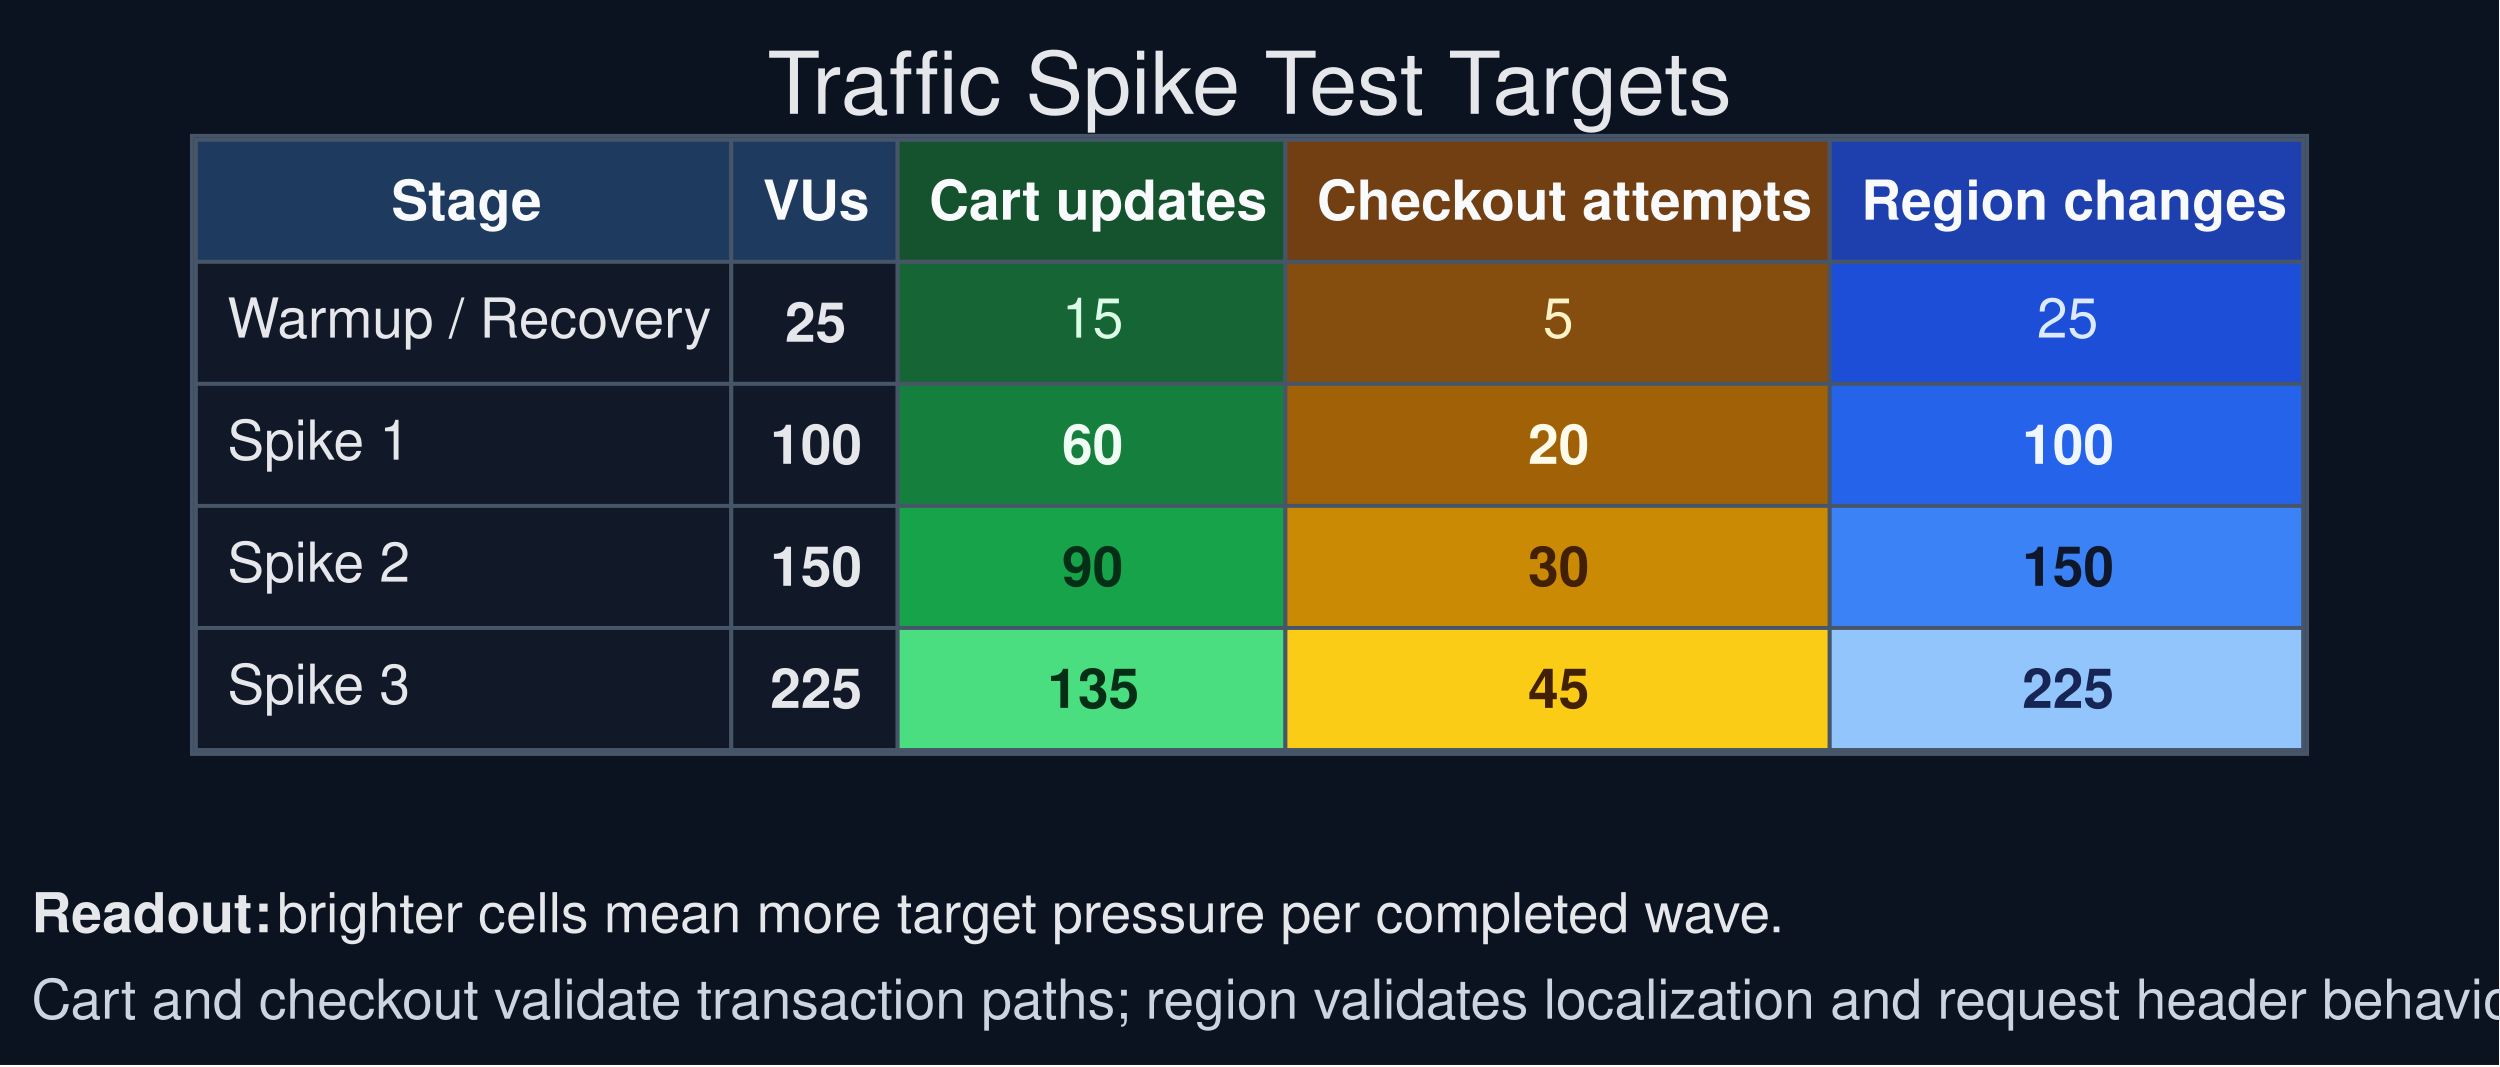
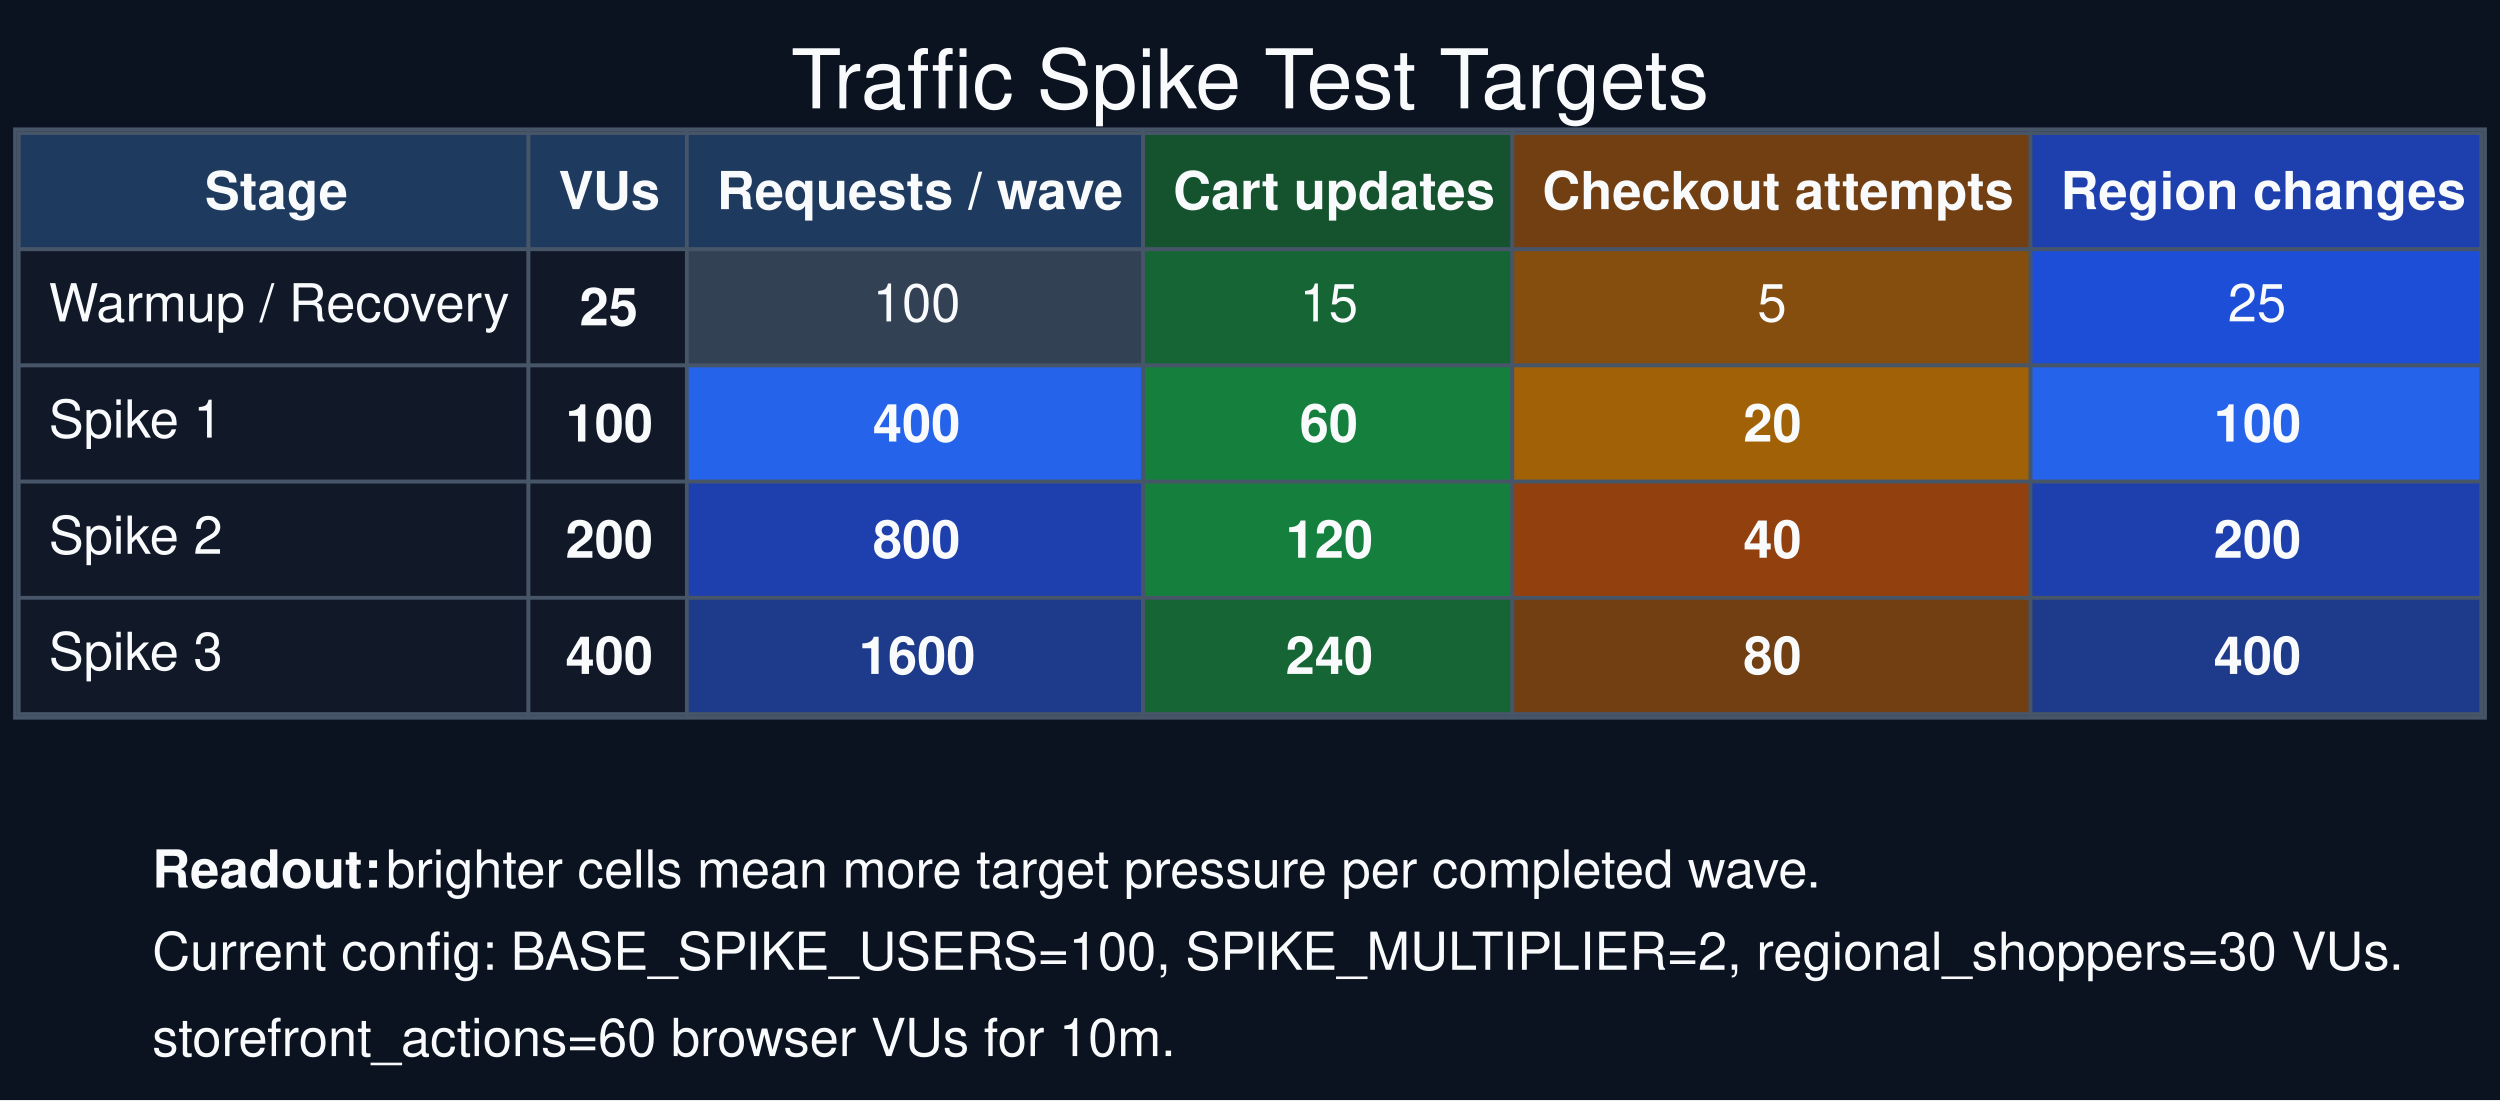
- <svg xmlns="http://www.w3.org/2000/svg" width="635pt" height="271pt" viewBox="0.00 0.00 635.00 271.00">
-   <g id="graph0" class="graph" transform="scale(1 1) rotate(0) translate(4 266.5)">
-     <polygon fill="#0b1220" stroke="none" points="-4,4 -4,-266.5 630.75,-266.5 630.75,4 -4,4" />
-     <text xml:space="preserve" text-anchor="middle" x="313.38" y="-237.6" font-family="Helvetica,sans-Serif" font-size="22.00" fill="#e5e7eb">Traffic Spike Test Targets</text>
+ <svg xmlns="http://www.w3.org/2000/svg" width="667pt" height="294pt" viewBox="0.00 0.00 667.00 294.00">
+   <g id="graph0" class="graph" transform="scale(1 1) rotate(0) translate(4 289.5)">
+     <polygon fill="#0b1220" stroke="none" points="-4,4 -4,-289.5 663,-289.5 663,4 -4,4" />
+     <text xml:space="preserve" text-anchor="middle" x="329.5" y="-260.6" font-family="Helvetica,sans-Serif" font-size="22.00" fill="#f8fafc">Traffic Spike Test Targets</text>
    <g id="node1" class="node">
-       <polygon fill="#1e3a5f" stroke="none" points="45.75,-200 45.75,-231 181.75,-231 181.75,-200 45.75,-200" />
-       <polygon fill="none" stroke="#475569" points="45.75,-200 45.75,-231 181.75,-231 181.75,-200 45.75,-200" />
-       <text xml:space="preserve" text-anchor="start" x="95.38" y="-210.7" font-family="Helvetica,sans-Serif" font-weight="bold" font-size="14.00" fill="#f8fafc">Stage</text>
-       <polygon fill="#1e3a5f" stroke="none" points="181.75,-200 181.75,-231 224,-231 224,-200 181.75,-200" />
-       <polygon fill="none" stroke="#475569" points="181.75,-200 181.75,-231 224,-231 224,-200 181.75,-200" />
-       <text xml:space="preserve" text-anchor="start" x="189.75" y="-210.7" font-family="Helvetica,sans-Serif" font-weight="bold" font-size="14.00" fill="#f8fafc">VUs</text>
-       <polygon fill="#14532d" stroke="none" points="224,-200 224,-231 322.5,-231 322.5,-200 224,-200" />
-       <polygon fill="none" stroke="#475569" points="224,-200 224,-231 322.5,-231 322.5,-200 224,-200" />
-       <text xml:space="preserve" text-anchor="start" x="232" y="-210.7" font-family="Helvetica,sans-Serif" font-weight="bold" font-size="14.00" fill="#f8fafc">Cart updates</text>
-       <polygon fill="#713f12" stroke="none" points="322.5,-200 322.5,-231 460.75,-231 460.75,-200 322.5,-200" />
-       <polygon fill="none" stroke="#475569" points="322.5,-200 322.5,-231 460.75,-231 460.75,-200 322.5,-200" />
-       <text xml:space="preserve" text-anchor="start" x="330.5" y="-210.7" font-family="Helvetica,sans-Serif" font-weight="bold" font-size="14.00" fill="#f8fafc">Checkout attempts</text>
-       <polygon fill="#1e40af" stroke="none" points="460.75,-200 460.75,-231 581,-231 581,-200 460.75,-200" />
-       <polygon fill="none" stroke="#475569" points="460.75,-200 460.75,-231 581,-231 581,-200 460.75,-200" />
-       <text xml:space="preserve" text-anchor="start" x="468.75" y="-210.7" font-family="Helvetica,sans-Serif" font-weight="bold" font-size="14.00" fill="#f8fafc">Region changes</text>
-       <polygon fill="#111827" stroke="none" points="45.75,-169 45.75,-200 181.75,-200 181.75,-169 45.75,-169" />
-       <polygon fill="none" stroke="#475569" points="45.75,-169 45.75,-200 181.75,-200 181.75,-169 45.75,-169" />
-       <text xml:space="preserve" text-anchor="start" x="53.75" y="-180.75" font-family="Helvetica,sans-Serif" font-size="14.00" fill="#e5e7eb">Warmup / Recovery</text>
-       <polygon fill="#111827" stroke="none" points="181.75,-169 181.75,-200 224,-200 224,-169 181.75,-169" />
-       <polygon fill="none" stroke="#475569" points="181.75,-169 181.75,-200 224,-200 224,-169 181.75,-169" />
-       <text xml:space="preserve" text-anchor="start" x="195.38" y="-179.7" font-family="Helvetica,sans-Serif" font-weight="bold" font-size="14.00" fill="#e5e7eb">25</text>
-       <polygon fill="#166534" stroke="none" points="224,-169 224,-200 322.5,-200 322.5,-169 224,-169" />
-       <polygon fill="none" stroke="#475569" points="224,-169 224,-200 322.5,-200 322.5,-169 224,-169" />
-       <text xml:space="preserve" text-anchor="start" x="265.75" y="-180.75" font-family="Helvetica,sans-Serif" font-size="14.00" fill="#dcfce7">15</text>
-       <polygon fill="#854d0e" stroke="none" points="322.5,-169 322.5,-200 460.75,-200 460.75,-169 322.5,-169" />
-       <polygon fill="none" stroke="#475569" points="322.5,-169 322.5,-200 460.75,-200 460.75,-169 322.5,-169" />
-       <text xml:space="preserve" text-anchor="start" x="387.88" y="-180.75" font-family="Helvetica,sans-Serif" font-size="14.00" fill="#fef3c7">5</text>
-       <polygon fill="#1d4ed8" stroke="none" points="460.75,-169 460.75,-200 581,-200 581,-169 460.75,-169" />
-       <polygon fill="none" stroke="#475569" points="460.75,-169 460.75,-200 581,-200 581,-169 460.75,-169" />
-       <text xml:space="preserve" text-anchor="start" x="513.38" y="-180.75" font-family="Helvetica,sans-Serif" font-size="14.00" fill="#dbeafe">25</text>
-       <polygon fill="#111827" stroke="none" points="45.75,-138 45.75,-169 181.75,-169 181.75,-138 45.75,-138" />
-       <polygon fill="none" stroke="#475569" points="45.75,-138 45.75,-169 181.75,-169 181.75,-138 45.75,-138" />
-       <text xml:space="preserve" text-anchor="start" x="53.75" y="-149.75" font-family="Helvetica,sans-Serif" font-size="14.00" fill="#e5e7eb">Spike 1</text>
-       <polygon fill="#111827" stroke="none" points="181.75,-138 181.75,-169 224,-169 224,-138 181.75,-138" />
-       <polygon fill="none" stroke="#475569" points="181.75,-138 181.75,-169 224,-169 224,-138 181.75,-138" />
-       <text xml:space="preserve" text-anchor="start" x="191.62" y="-148.7" font-family="Helvetica,sans-Serif" font-weight="bold" font-size="14.00" fill="#e5e7eb">100</text>
-       <polygon fill="#15803d" stroke="none" points="224,-138 224,-169 322.5,-169 322.5,-138 224,-138" />
-       <polygon fill="none" stroke="#475569" points="224,-138 224,-169 322.5,-169 322.5,-138 224,-138" />
-       <text xml:space="preserve" text-anchor="start" x="265.75" y="-148.7" font-family="Helvetica,sans-Serif" font-weight="bold" font-size="14.00" fill="#f0fdf4">60</text>
-       <polygon fill="#a16207" stroke="none" points="322.5,-138 322.5,-169 460.75,-169 460.75,-138 322.5,-138" />
-       <polygon fill="none" stroke="#475569" points="322.5,-138 322.5,-169 460.75,-169 460.75,-138 322.5,-138" />
-       <text xml:space="preserve" text-anchor="start" x="384.12" y="-148.7" font-family="Helvetica,sans-Serif" font-weight="bold" font-size="14.00" fill="#fffbeb">20</text>
-       <polygon fill="#2563eb" stroke="none" points="460.75,-138 460.75,-169 581,-169 581,-138 460.75,-138" />
-       <polygon fill="none" stroke="#475569" points="460.75,-138 460.75,-169 581,-169 581,-138 460.75,-138" />
-       <text xml:space="preserve" text-anchor="start" x="509.62" y="-148.7" font-family="Helvetica,sans-Serif" font-weight="bold" font-size="14.00" fill="#eff6ff">100</text>
-       <polygon fill="#111827" stroke="none" points="45.75,-107 45.75,-138 181.75,-138 181.75,-107 45.75,-107" />
-       <polygon fill="none" stroke="#475569" points="45.75,-107 45.75,-138 181.75,-138 181.75,-107 45.75,-107" />
-       <text xml:space="preserve" text-anchor="start" x="53.75" y="-118.75" font-family="Helvetica,sans-Serif" font-size="14.00" fill="#e5e7eb">Spike 2</text>
-       <polygon fill="#111827" stroke="none" points="181.75,-107 181.75,-138 224,-138 224,-107 181.75,-107" />
-       <polygon fill="none" stroke="#475569" points="181.75,-107 181.75,-138 224,-138 224,-107 181.75,-107" />
-       <text xml:space="preserve" text-anchor="start" x="191.62" y="-117.7" font-family="Helvetica,sans-Serif" font-weight="bold" font-size="14.00" fill="#e5e7eb">150</text>
-       <polygon fill="#16a34a" stroke="none" points="224,-107 224,-138 322.5,-138 322.5,-107 224,-107" />
-       <polygon fill="none" stroke="#475569" points="224,-107 224,-138 322.5,-138 322.5,-107 224,-107" />
-       <text xml:space="preserve" text-anchor="start" x="265.75" y="-117.7" font-family="Helvetica,sans-Serif" font-weight="bold" font-size="14.00" fill="#052e16">90</text>
-       <polygon fill="#ca8a04" stroke="none" points="322.5,-107 322.5,-138 460.75,-138 460.75,-107 322.5,-107" />
-       <polygon fill="none" stroke="#475569" points="322.5,-107 322.5,-138 460.75,-138 460.75,-107 322.5,-107" />
-       <text xml:space="preserve" text-anchor="start" x="384.12" y="-117.7" font-family="Helvetica,sans-Serif" font-weight="bold" font-size="14.00" fill="#422006">30</text>
-       <polygon fill="#3b82f6" stroke="none" points="460.75,-107 460.75,-138 581,-138 581,-107 460.75,-107" />
-       <polygon fill="none" stroke="#475569" points="460.75,-107 460.75,-138 581,-138 581,-107 460.75,-107" />
-       <text xml:space="preserve" text-anchor="start" x="509.62" y="-117.7" font-family="Helvetica,sans-Serif" font-weight="bold" font-size="14.00" fill="#0f172a">150</text>
-       <polygon fill="#111827" stroke="none" points="45.75,-76 45.75,-107 181.75,-107 181.75,-76 45.75,-76" />
-       <polygon fill="none" stroke="#475569" points="45.75,-76 45.75,-107 181.75,-107 181.75,-76 45.75,-76" />
-       <text xml:space="preserve" text-anchor="start" x="53.75" y="-87.75" font-family="Helvetica,sans-Serif" font-size="14.00" fill="#e5e7eb">Spike 3</text>
-       <polygon fill="#111827" stroke="none" points="181.75,-76 181.75,-107 224,-107 224,-76 181.75,-76" />
-       <polygon fill="none" stroke="#475569" points="181.75,-76 181.75,-107 224,-107 224,-76 181.75,-76" />
-       <text xml:space="preserve" text-anchor="start" x="191.62" y="-86.7" font-family="Helvetica,sans-Serif" font-weight="bold" font-size="14.00" fill="#e5e7eb">225</text>
-       <polygon fill="#4ade80" stroke="none" points="224,-76 224,-107 322.5,-107 322.5,-76 224,-76" />
-       <polygon fill="none" stroke="#475569" points="224,-76 224,-107 322.5,-107 322.5,-76 224,-76" />
-       <text xml:space="preserve" text-anchor="start" x="262" y="-86.7" font-family="Helvetica,sans-Serif" font-weight="bold" font-size="14.00" fill="#052e16">135</text>
-       <polygon fill="#facc15" stroke="none" points="322.5,-76 322.5,-107 460.75,-107 460.75,-76 322.5,-76" />
-       <polygon fill="none" stroke="#475569" points="322.5,-76 322.5,-107 460.75,-107 460.75,-76 322.5,-76" />
-       <text xml:space="preserve" text-anchor="start" x="384.12" y="-86.7" font-family="Helvetica,sans-Serif" font-weight="bold" font-size="14.00" fill="#422006">45</text>
-       <polygon fill="#93c5fd" stroke="none" points="460.75,-76 460.75,-107 581,-107 581,-76 460.75,-76" />
-       <polygon fill="none" stroke="#475569" points="460.75,-76 460.75,-107 581,-107 581,-76 460.75,-76" />
-       <text xml:space="preserve" text-anchor="start" x="509.62" y="-86.7" font-family="Helvetica,sans-Serif" font-weight="bold" font-size="14.00" fill="#172554">225</text>
-       <polygon fill="none" stroke="#475569" points="44.75,-75 44.75,-232 582,-232 582,-75 44.75,-75" />
+       <polygon fill="#1e3a5f" stroke="none" points="1,-223 1,-254 137,-254 137,-223 1,-223" />
+       <polygon fill="none" stroke="#475569" points="1,-223 1,-254 137,-254 137,-223 1,-223" />
+       <text xml:space="preserve" text-anchor="start" x="50.62" y="-233.7" font-family="Helvetica,sans-Serif" font-weight="bold" font-size="14.00" fill="#f8fafc">Stage</text>
+       <polygon fill="#1e3a5f" stroke="none" points="137,-223 137,-254 179.25,-254 179.25,-223 137,-223" />
+       <polygon fill="none" stroke="#475569" points="137,-223 137,-254 179.25,-254 179.25,-223 137,-223" />
+       <text xml:space="preserve" text-anchor="start" x="145" y="-233.7" font-family="Helvetica,sans-Serif" font-weight="bold" font-size="14.00" fill="#f8fafc">VUs</text>
+       <polygon fill="#1e3a5f" stroke="none" points="179.25,-223 179.25,-254 301,-254 301,-223 179.25,-223" />
+       <polygon fill="none" stroke="#475569" points="179.25,-223 179.25,-254 301,-254 301,-223 179.25,-223" />
+       <text xml:space="preserve" text-anchor="start" x="187.25" y="-233.7" font-family="Helvetica,sans-Serif" font-weight="bold" font-size="14.00" fill="#f8fafc">Requests / wave</text>
+       <polygon fill="#14532d" stroke="none" points="301,-223 301,-254 399.5,-254 399.5,-223 301,-223" />
+       <polygon fill="none" stroke="#475569" points="301,-223 301,-254 399.5,-254 399.5,-223 301,-223" />
+       <text xml:space="preserve" text-anchor="start" x="309" y="-233.7" font-family="Helvetica,sans-Serif" font-weight="bold" font-size="14.00" fill="#f8fafc">Cart updates</text>
+       <polygon fill="#713f12" stroke="none" points="399.5,-223 399.5,-254 537.75,-254 537.75,-223 399.5,-223" />
+       <polygon fill="none" stroke="#475569" points="399.5,-223 399.5,-254 537.75,-254 537.75,-223 399.5,-223" />
+       <text xml:space="preserve" text-anchor="start" x="407.5" y="-233.7" font-family="Helvetica,sans-Serif" font-weight="bold" font-size="14.00" fill="#f8fafc">Checkout attempts</text>
+       <polygon fill="#1e40af" stroke="none" points="537.75,-223 537.75,-254 658,-254 658,-223 537.75,-223" />
+       <polygon fill="none" stroke="#475569" points="537.75,-223 537.75,-254 658,-254 658,-223 537.75,-223" />
+       <text xml:space="preserve" text-anchor="start" x="545.75" y="-233.7" font-family="Helvetica,sans-Serif" font-weight="bold" font-size="14.00" fill="#f8fafc">Region changes</text>
+       <polygon fill="#111827" stroke="none" points="1,-192 1,-223 137,-223 137,-192 1,-192" />
+       <polygon fill="none" stroke="#475569" points="1,-192 1,-223 137,-223 137,-192 1,-192" />
+       <text xml:space="preserve" text-anchor="start" x="9" y="-203.75" font-family="Helvetica,sans-Serif" font-size="14.00" fill="#f8fafc">Warmup / Recovery</text>
+       <polygon fill="#111827" stroke="none" points="137,-192 137,-223 179.25,-223 179.25,-192 137,-192" />
+       <polygon fill="none" stroke="#475569" points="137,-192 137,-223 179.25,-223 179.25,-192 137,-192" />
+       <text xml:space="preserve" text-anchor="start" x="150.62" y="-202.7" font-family="Helvetica,sans-Serif" font-weight="bold" font-size="14.00" fill="#f8fafc">25</text>
+       <polygon fill="#334155" stroke="none" points="179.25,-192 179.25,-223 301,-223 301,-192 179.25,-192" />
+       <polygon fill="none" stroke="#475569" points="179.25,-192 179.25,-223 301,-223 301,-192 179.25,-192" />
+       <text xml:space="preserve" text-anchor="start" x="228.88" y="-203.75" font-family="Helvetica,sans-Serif" font-size="14.00" fill="#f8fafc">100</text>
+       <polygon fill="#166534" stroke="none" points="301,-192 301,-223 399.5,-223 399.5,-192 301,-192" />
+       <polygon fill="none" stroke="#475569" points="301,-192 301,-223 399.5,-223 399.5,-192 301,-192" />
+       <text xml:space="preserve" text-anchor="start" x="342.75" y="-203.75" font-family="Helvetica,sans-Serif" font-size="14.00" fill="#f8fafc">15</text>
+       <polygon fill="#854d0e" stroke="none" points="399.5,-192 399.5,-223 537.75,-223 537.75,-192 399.5,-192" />
+       <polygon fill="none" stroke="#475569" points="399.5,-192 399.5,-223 537.75,-223 537.75,-192 399.5,-192" />
+       <text xml:space="preserve" text-anchor="start" x="464.88" y="-203.75" font-family="Helvetica,sans-Serif" font-size="14.00" fill="#f8fafc">5</text>
+       <polygon fill="#1d4ed8" stroke="none" points="537.75,-192 537.75,-223 658,-223 658,-192 537.75,-192" />
+       <polygon fill="none" stroke="#475569" points="537.75,-192 537.75,-223 658,-223 658,-192 537.75,-192" />
+       <text xml:space="preserve" text-anchor="start" x="590.38" y="-203.75" font-family="Helvetica,sans-Serif" font-size="14.00" fill="#f8fafc">25</text>
+       <polygon fill="#111827" stroke="none" points="1,-161 1,-192 137,-192 137,-161 1,-161" />
+       <polygon fill="none" stroke="#475569" points="1,-161 1,-192 137,-192 137,-161 1,-161" />
+       <text xml:space="preserve" text-anchor="start" x="9" y="-172.75" font-family="Helvetica,sans-Serif" font-size="14.00" fill="#f8fafc">Spike 1</text>
+       <polygon fill="#111827" stroke="none" points="137,-161 137,-192 179.25,-192 179.25,-161 137,-161" />
+       <polygon fill="none" stroke="#475569" points="137,-161 137,-192 179.25,-192 179.25,-161 137,-161" />
+       <text xml:space="preserve" text-anchor="start" x="146.88" y="-171.7" font-family="Helvetica,sans-Serif" font-weight="bold" font-size="14.00" fill="#f8fafc">100</text>
+       <polygon fill="#2563eb" stroke="none" points="179.25,-161 179.25,-192 301,-192 301,-161 179.25,-161" />
+       <polygon fill="none" stroke="#475569" points="179.25,-161 179.25,-192 301,-192 301,-161 179.25,-161" />
+       <text xml:space="preserve" text-anchor="start" x="228.88" y="-171.7" font-family="Helvetica,sans-Serif" font-weight="bold" font-size="14.00" fill="#f8fafc">400</text>
+       <polygon fill="#15803d" stroke="none" points="301,-161 301,-192 399.5,-192 399.5,-161 301,-161" />
+       <polygon fill="none" stroke="#475569" points="301,-161 301,-192 399.5,-192 399.5,-161 301,-161" />
+       <text xml:space="preserve" text-anchor="start" x="342.75" y="-171.7" font-family="Helvetica,sans-Serif" font-weight="bold" font-size="14.00" fill="#f8fafc">60</text>
+       <polygon fill="#a16207" stroke="none" points="399.5,-161 399.5,-192 537.75,-192 537.75,-161 399.5,-161" />
+       <polygon fill="none" stroke="#475569" points="399.5,-161 399.5,-192 537.75,-192 537.75,-161 399.5,-161" />
+       <text xml:space="preserve" text-anchor="start" x="461.12" y="-171.7" font-family="Helvetica,sans-Serif" font-weight="bold" font-size="14.00" fill="#f8fafc">20</text>
+       <polygon fill="#2563eb" stroke="none" points="537.75,-161 537.75,-192 658,-192 658,-161 537.75,-161" />
+       <polygon fill="none" stroke="#475569" points="537.75,-161 537.75,-192 658,-192 658,-161 537.75,-161" />
+       <text xml:space="preserve" text-anchor="start" x="586.62" y="-171.7" font-family="Helvetica,sans-Serif" font-weight="bold" font-size="14.00" fill="#f8fafc">100</text>
+       <polygon fill="#111827" stroke="none" points="1,-130 1,-161 137,-161 137,-130 1,-130" />
+       <polygon fill="none" stroke="#475569" points="1,-130 1,-161 137,-161 137,-130 1,-130" />
+       <text xml:space="preserve" text-anchor="start" x="9" y="-141.75" font-family="Helvetica,sans-Serif" font-size="14.00" fill="#f8fafc">Spike 2</text>
+       <polygon fill="#111827" stroke="none" points="137,-130 137,-161 179.25,-161 179.25,-130 137,-130" />
+       <polygon fill="none" stroke="#475569" points="137,-130 137,-161 179.25,-161 179.25,-130 137,-130" />
+       <text xml:space="preserve" text-anchor="start" x="146.88" y="-140.7" font-family="Helvetica,sans-Serif" font-weight="bold" font-size="14.00" fill="#f8fafc">200</text>
+       <polygon fill="#1e40af" stroke="none" points="179.25,-130 179.25,-161 301,-161 301,-130 179.25,-130" />
+       <polygon fill="none" stroke="#475569" points="179.25,-130 179.25,-161 301,-161 301,-130 179.25,-130" />
+       <text xml:space="preserve" text-anchor="start" x="228.88" y="-140.7" font-family="Helvetica,sans-Serif" font-weight="bold" font-size="14.00" fill="#f8fafc">800</text>
+       <polygon fill="#15803d" stroke="none" points="301,-130 301,-161 399.5,-161 399.5,-130 301,-130" />
+       <polygon fill="none" stroke="#475569" points="301,-130 301,-161 399.5,-161 399.5,-130 301,-130" />
+       <text xml:space="preserve" text-anchor="start" x="339" y="-140.7" font-family="Helvetica,sans-Serif" font-weight="bold" font-size="14.00" fill="#f8fafc">120</text>
+       <polygon fill="#92400e" stroke="none" points="399.5,-130 399.5,-161 537.75,-161 537.75,-130 399.5,-130" />
+       <polygon fill="none" stroke="#475569" points="399.5,-130 399.5,-161 537.75,-161 537.75,-130 399.5,-130" />
+       <text xml:space="preserve" text-anchor="start" x="461.12" y="-140.7" font-family="Helvetica,sans-Serif" font-weight="bold" font-size="14.00" fill="#f8fafc">40</text>
+       <polygon fill="#1e40af" stroke="none" points="537.75,-130 537.75,-161 658,-161 658,-130 537.75,-130" />
+       <polygon fill="none" stroke="#475569" points="537.75,-130 537.75,-161 658,-161 658,-130 537.75,-130" />
+       <text xml:space="preserve" text-anchor="start" x="586.62" y="-140.7" font-family="Helvetica,sans-Serif" font-weight="bold" font-size="14.00" fill="#f8fafc">200</text>
+       <polygon fill="#111827" stroke="none" points="1,-99 1,-130 137,-130 137,-99 1,-99" />
+       <polygon fill="none" stroke="#475569" points="1,-99 1,-130 137,-130 137,-99 1,-99" />
+       <text xml:space="preserve" text-anchor="start" x="9" y="-110.75" font-family="Helvetica,sans-Serif" font-size="14.00" fill="#f8fafc">Spike 3</text>
+       <polygon fill="#111827" stroke="none" points="137,-99 137,-130 179.25,-130 179.25,-99 137,-99" />
+       <polygon fill="none" stroke="#475569" points="137,-99 137,-130 179.25,-130 179.25,-99 137,-99" />
+       <text xml:space="preserve" text-anchor="start" x="146.88" y="-109.7" font-family="Helvetica,sans-Serif" font-weight="bold" font-size="14.00" fill="#f8fafc">400</text>
+       <polygon fill="#1e3a8a" stroke="none" points="179.25,-99 179.25,-130 301,-130 301,-99 179.25,-99" />
+       <polygon fill="none" stroke="#475569" points="179.25,-99 179.25,-130 301,-130 301,-99 179.25,-99" />
+       <text xml:space="preserve" text-anchor="start" x="225.12" y="-109.7" font-family="Helvetica,sans-Serif" font-weight="bold" font-size="14.00" fill="#f8fafc">1600</text>
+       <polygon fill="#166534" stroke="none" points="301,-99 301,-130 399.5,-130 399.5,-99 301,-99" />
+       <polygon fill="none" stroke="#475569" points="301,-99 301,-130 399.5,-130 399.5,-99 301,-99" />
+       <text xml:space="preserve" text-anchor="start" x="339" y="-109.7" font-family="Helvetica,sans-Serif" font-weight="bold" font-size="14.00" fill="#f8fafc">240</text>
+       <polygon fill="#713f12" stroke="none" points="399.5,-99 399.5,-130 537.75,-130 537.75,-99 399.5,-99" />
+       <polygon fill="none" stroke="#475569" points="399.5,-99 399.5,-130 537.75,-130 537.75,-99 399.5,-99" />
+       <text xml:space="preserve" text-anchor="start" x="461.12" y="-109.7" font-family="Helvetica,sans-Serif" font-weight="bold" font-size="14.00" fill="#f8fafc">80</text>
+       <polygon fill="#1e3a8a" stroke="none" points="537.75,-99 537.75,-130 658,-130 658,-99 537.75,-99" />
+       <polygon fill="none" stroke="#475569" points="537.75,-99 537.75,-130 658,-130 658,-99 537.75,-99" />
+       <text xml:space="preserve" text-anchor="start" x="586.62" y="-109.7" font-family="Helvetica,sans-Serif" font-weight="bold" font-size="14.00" fill="#f8fafc">400</text>
+       <polygon fill="none" stroke="#475569" points="0,-98 0,-255 659,-255 659,-98 0,-98" />
    </g>
    <g id="node2" class="node">
-       <text xml:space="preserve" text-anchor="start" x="4" y="-29.7" font-family="Helvetica,sans-Serif" font-weight="bold" font-size="14.00" fill="#e5e7eb">Readout:</text>
-       <text xml:space="preserve" text-anchor="start" x="62.5" y="-29.7" font-family="Helvetica,sans-Serif" font-size="14.00" fill="#e5e7eb"> brighter cells mean more target pressure per completed wave.</text>
-       <text xml:space="preserve" text-anchor="start" x="4" y="-7.75" font-family="Helvetica,sans-Serif" font-size="14.00" fill="#cbd5e1">Cart and checkout validate transaction paths; region validates localization and request header behavior.</text>
+       <text xml:space="preserve" text-anchor="start" x="36.62" y="-52.7" font-family="Helvetica,sans-Serif" font-weight="bold" font-size="14.00" fill="#f8fafc">Readout:</text>
+       <text xml:space="preserve" text-anchor="start" x="95.12" y="-52.7" font-family="Helvetica,sans-Serif" font-size="14.00" fill="#f8fafc"> brighter cells mean more target pressure per completed wave.</text>
+       <text xml:space="preserve" text-anchor="start" x="36.62" y="-30.75" font-family="Helvetica,sans-Serif" font-size="14.00" fill="#f8fafc">Current config: BASE_SPIKE_USERS=100, SPIKE_MULTIPLIER=2, regional_shoppers=30 VUs.</text>
+       <text xml:space="preserve" text-anchor="start" x="36.62" y="-7.75" font-family="Helvetica,sans-Serif" font-size="14.00" fill="#f8fafc">storefront_actions=60 browser VUs for 10m.</text>
    </g>
  </g>
</svg>
